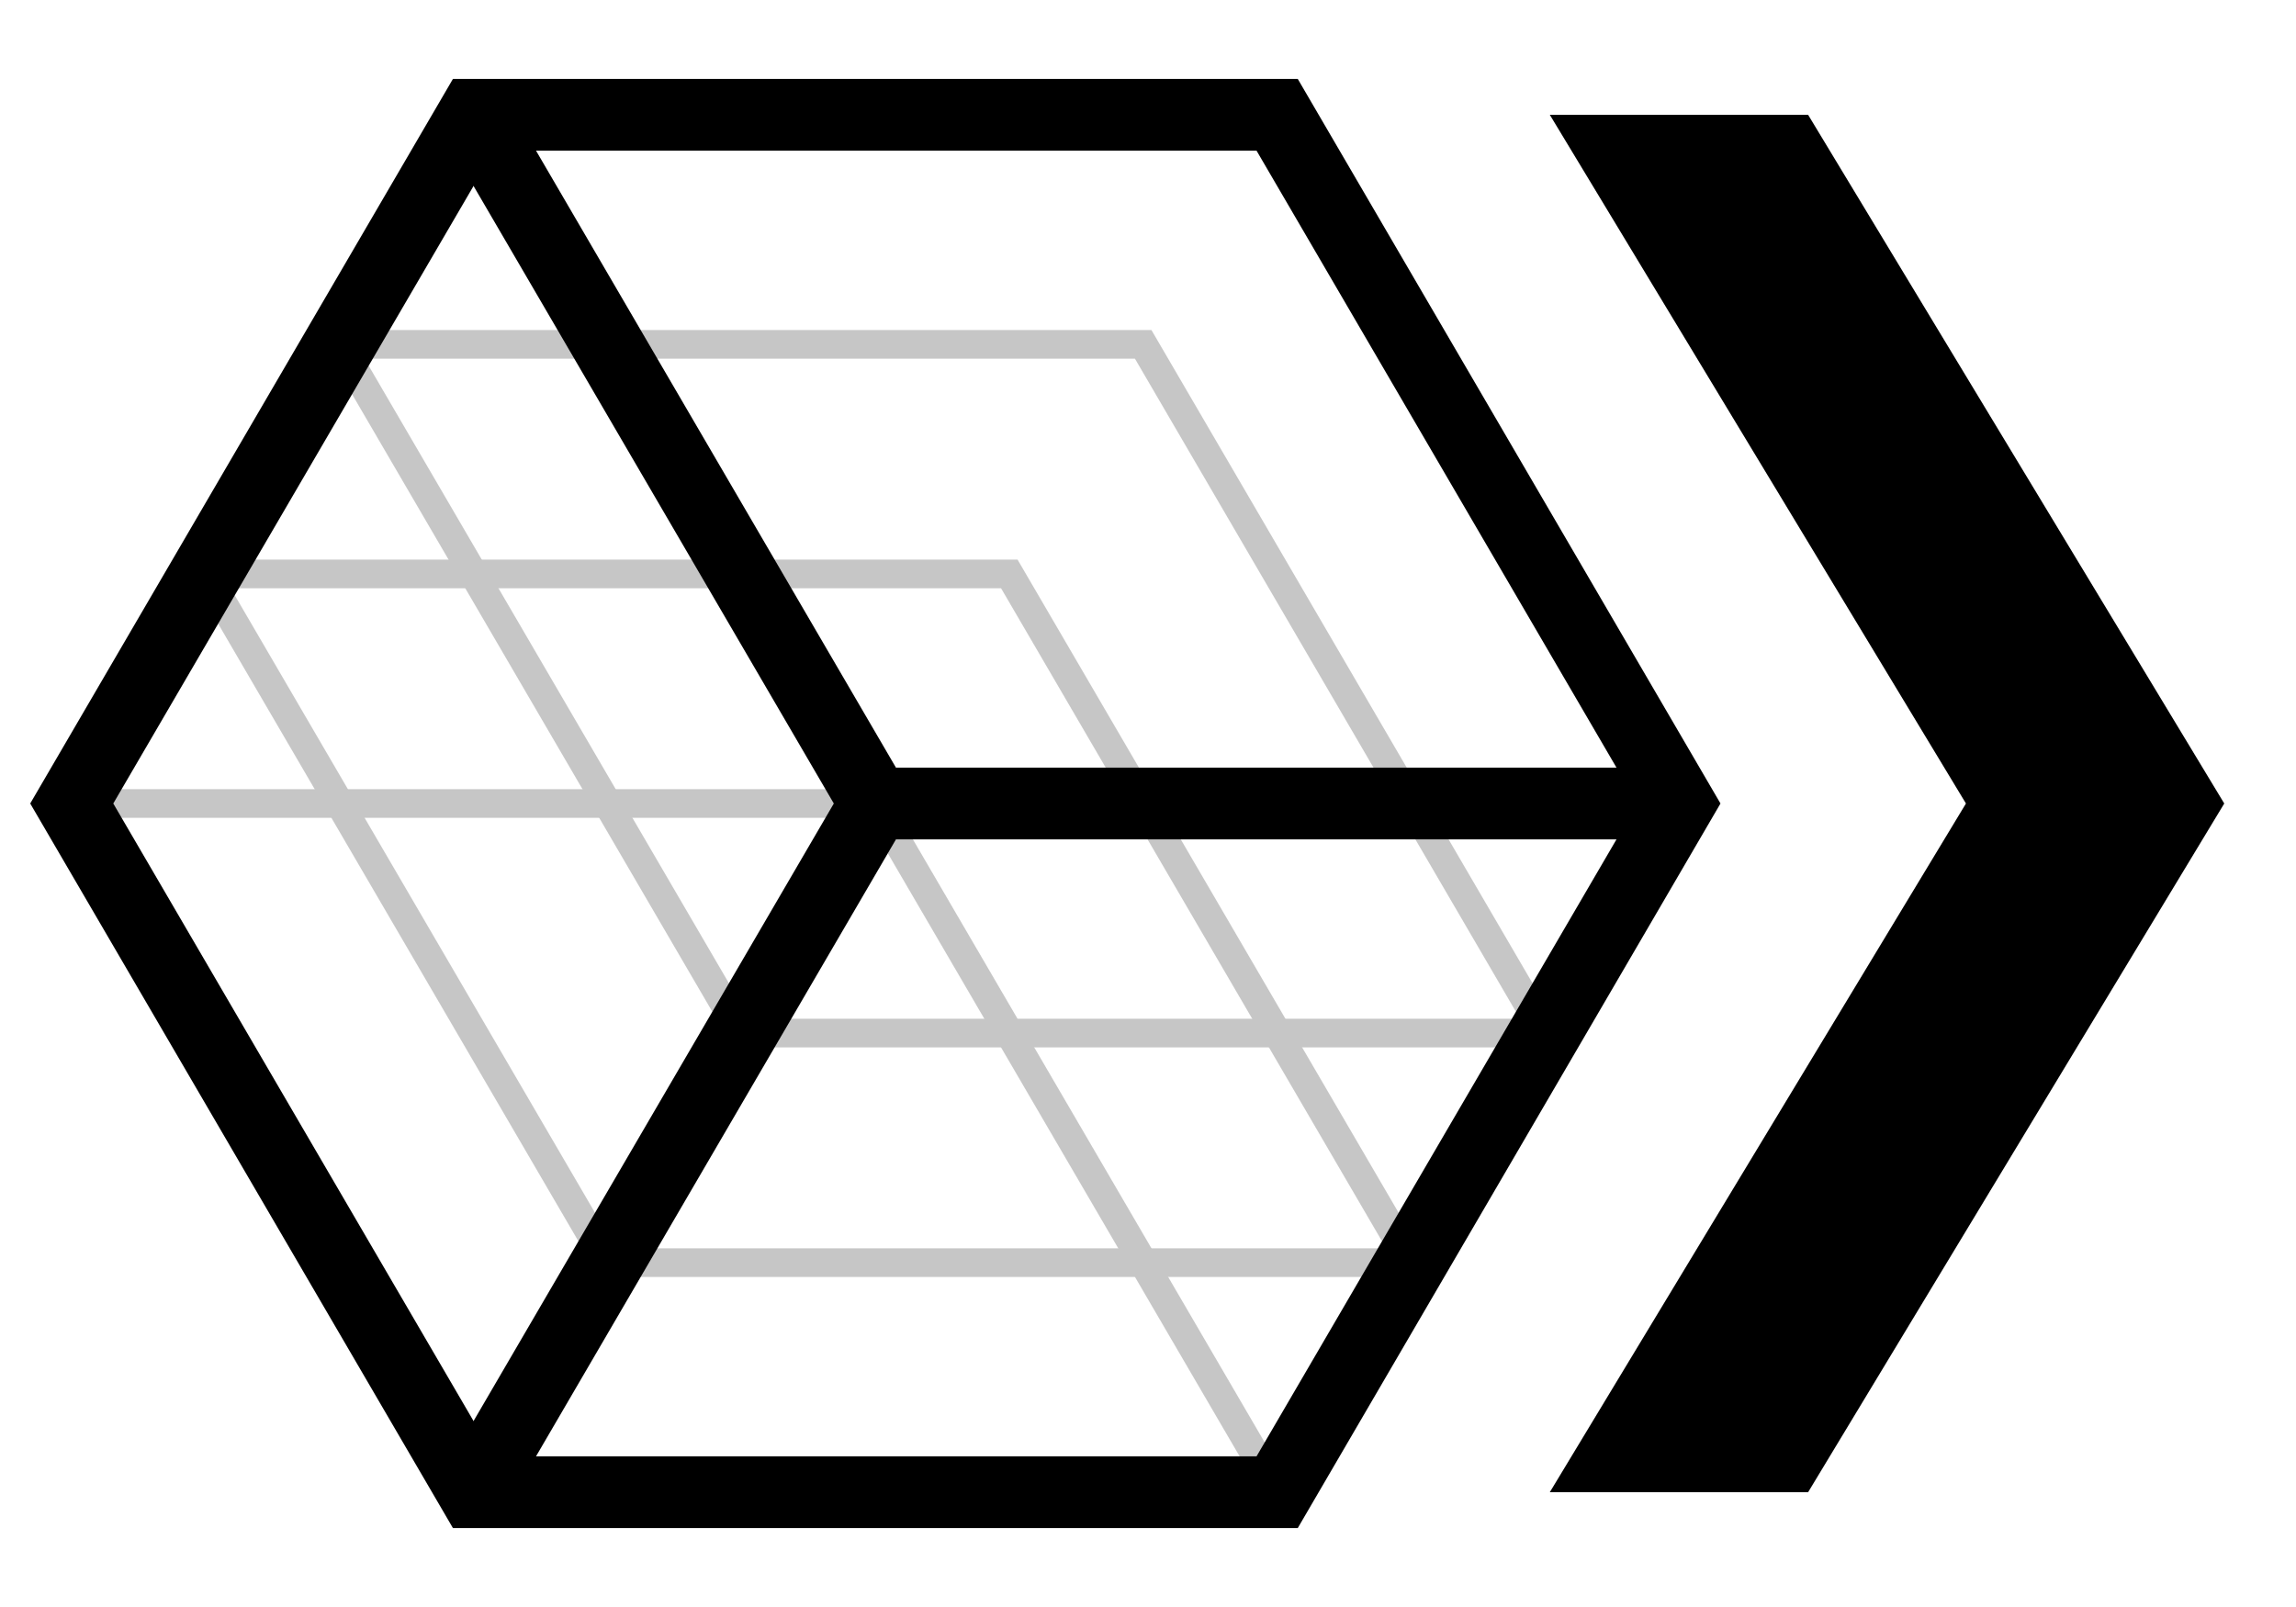
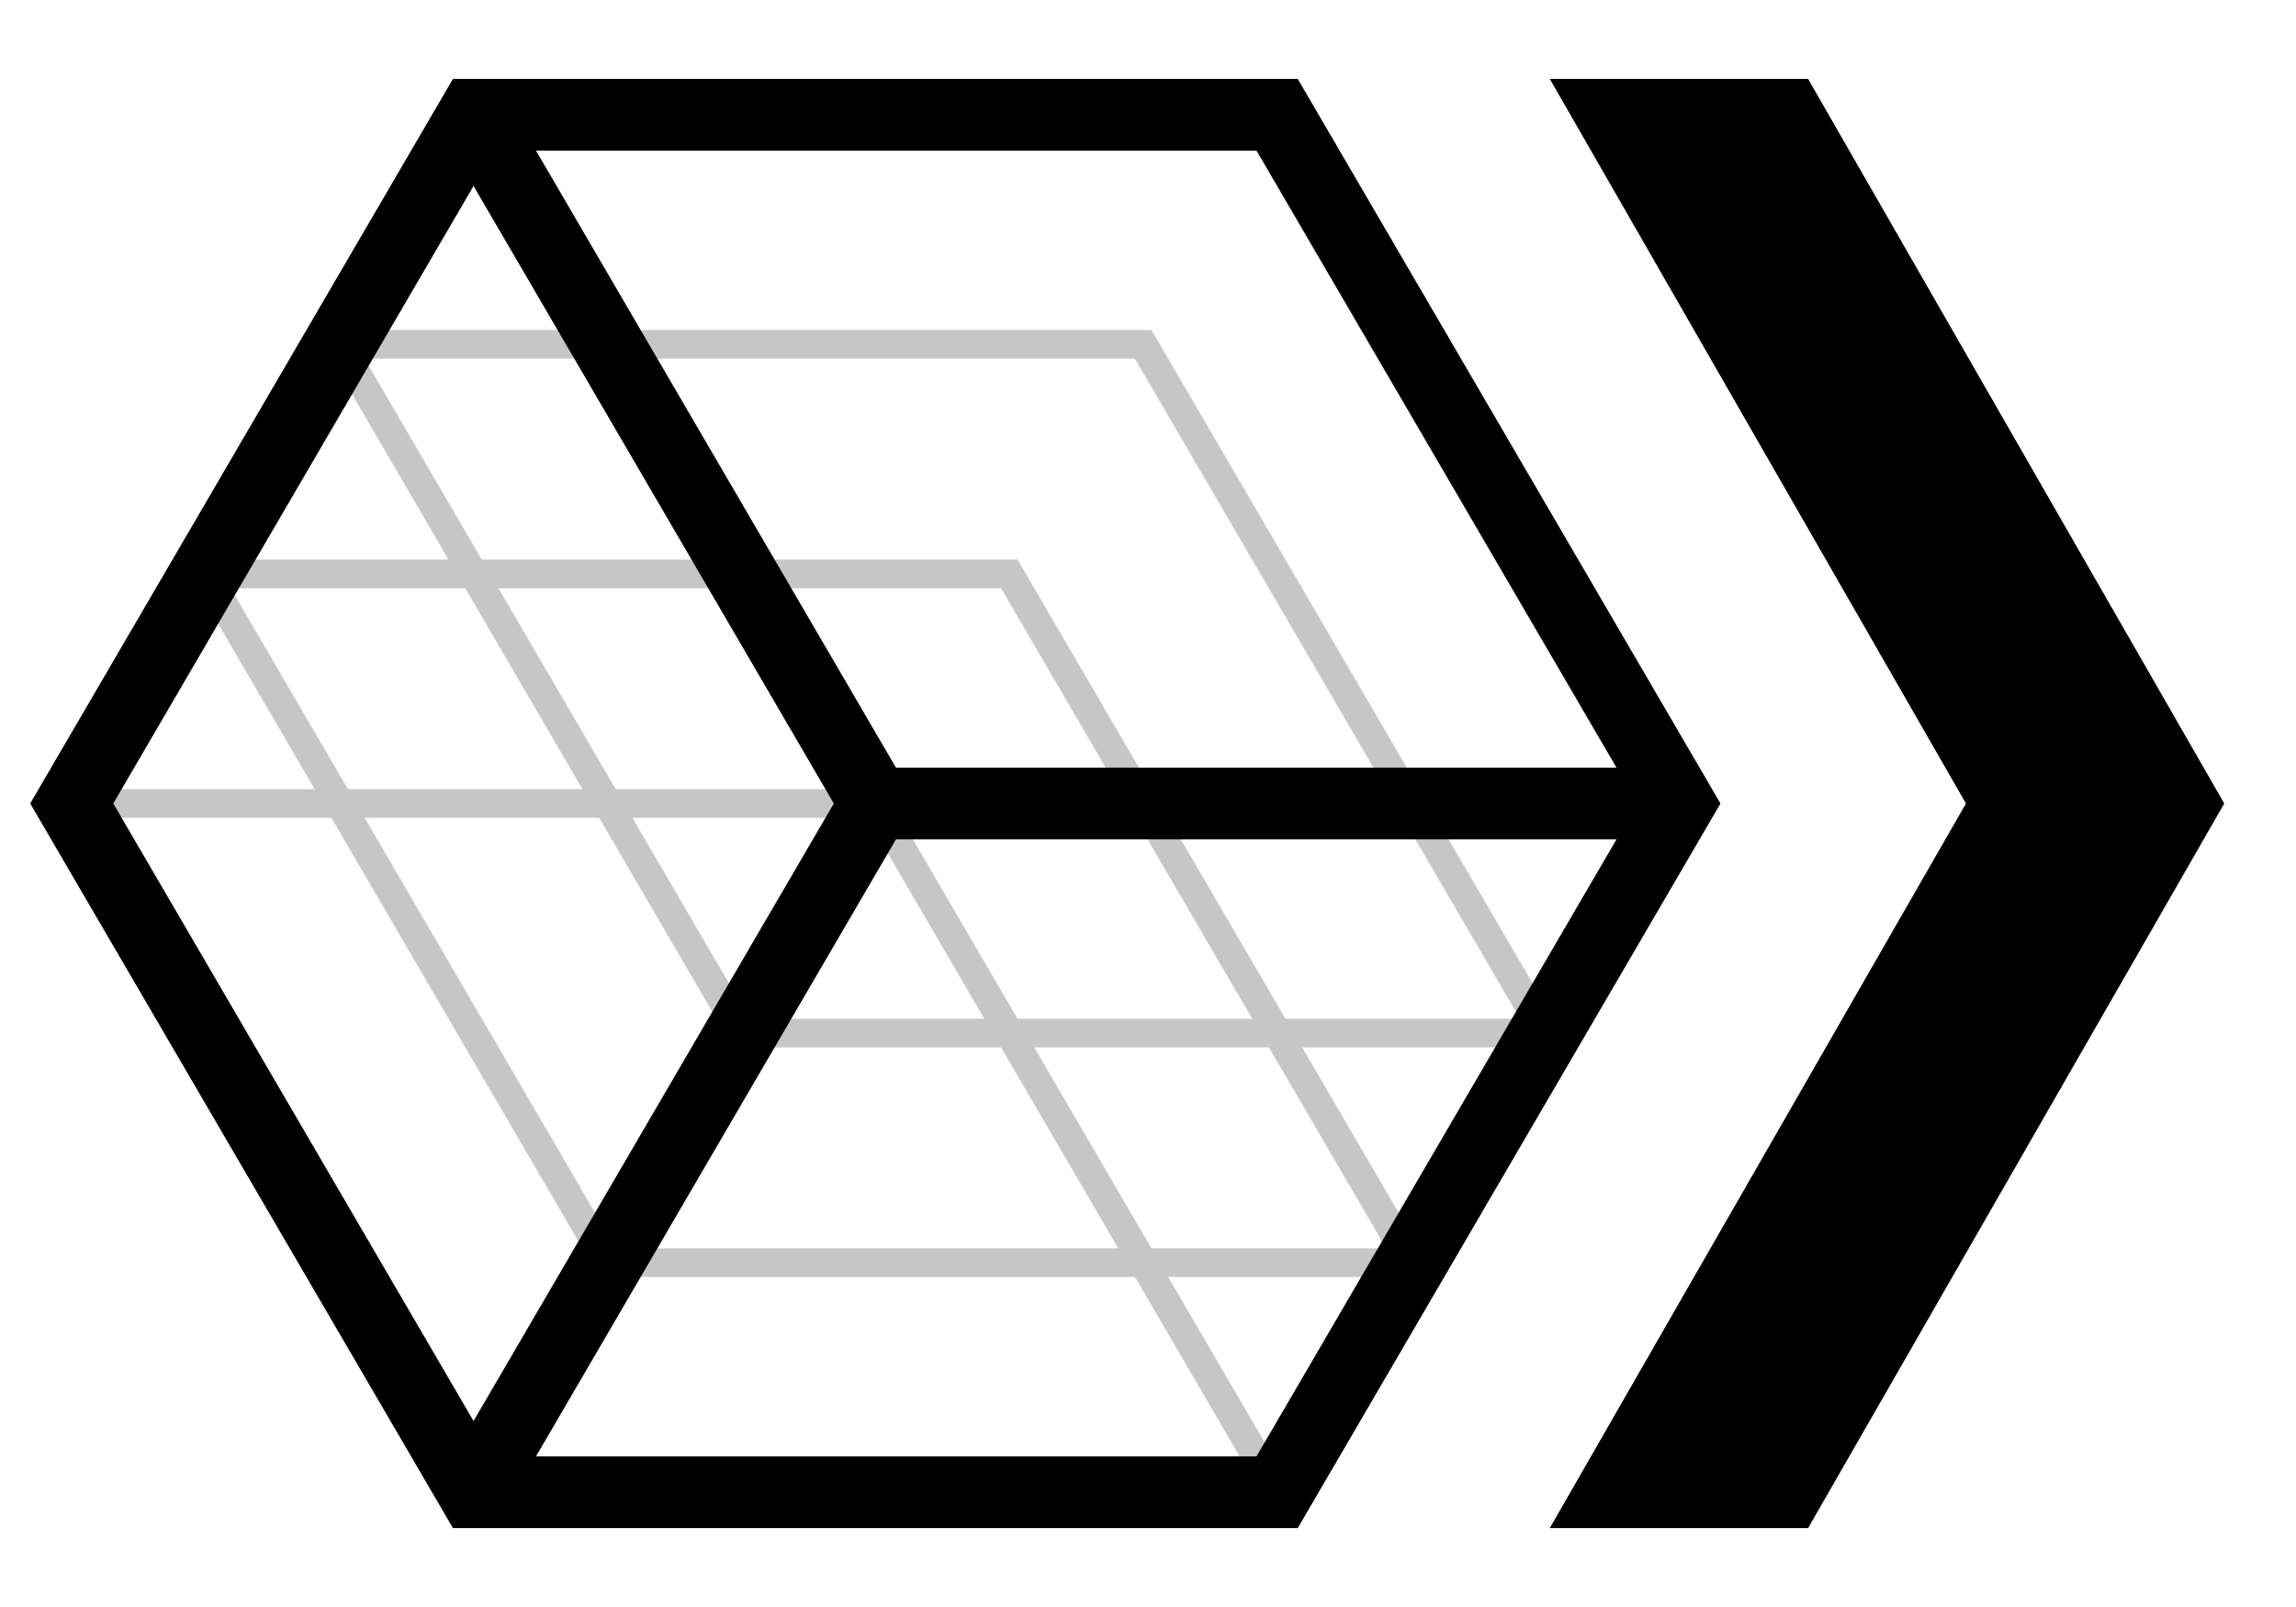
<svg xmlns="http://www.w3.org/2000/svg" viewBox="0 0 320 224" width="320" height="224" role="img" aria-labelledby="title description">
  <g id="array-processing-mark">
    <g id="array-slice-planes" fill="none" stroke="#a8a8a8" stroke-width="4" stroke-linecap="square" opacity="0.65" transform="rotate(180 122 112)">
      <path id="slice-plane-near" d="M215.33 144 103.33 144 47.33 48 159.33 48Z" />
      <path id="slice-plane-far" d="M196.67 176 84.67 176 28.67 80 140.67 80Z" />
      <path id="slice-plane-lower" d="M234 112 122 112 66 16 178 16Z" />
    </g>
    <g id="cube-wireframe" fill="none" stroke="#000000" stroke-width="10" stroke-linecap="butt" stroke-linejoin="miter">
      <path id="cube-outline" d="M66 16H178L234 112 178 208H66L10 112Z" />
      <path id="cube-face-edges" d="M66 16 122 112 66 208 M122 112H234" />
    </g>
-     <path id="processing-chevron" d="M216 16H252L310 112 252 208H216L274 112Z" fill="#000000" />
+     <path id="processing-chevron" d="M216 11H252L310 112 252 213H216L274 112Z" fill="#000000" />
  </g>
</svg>
